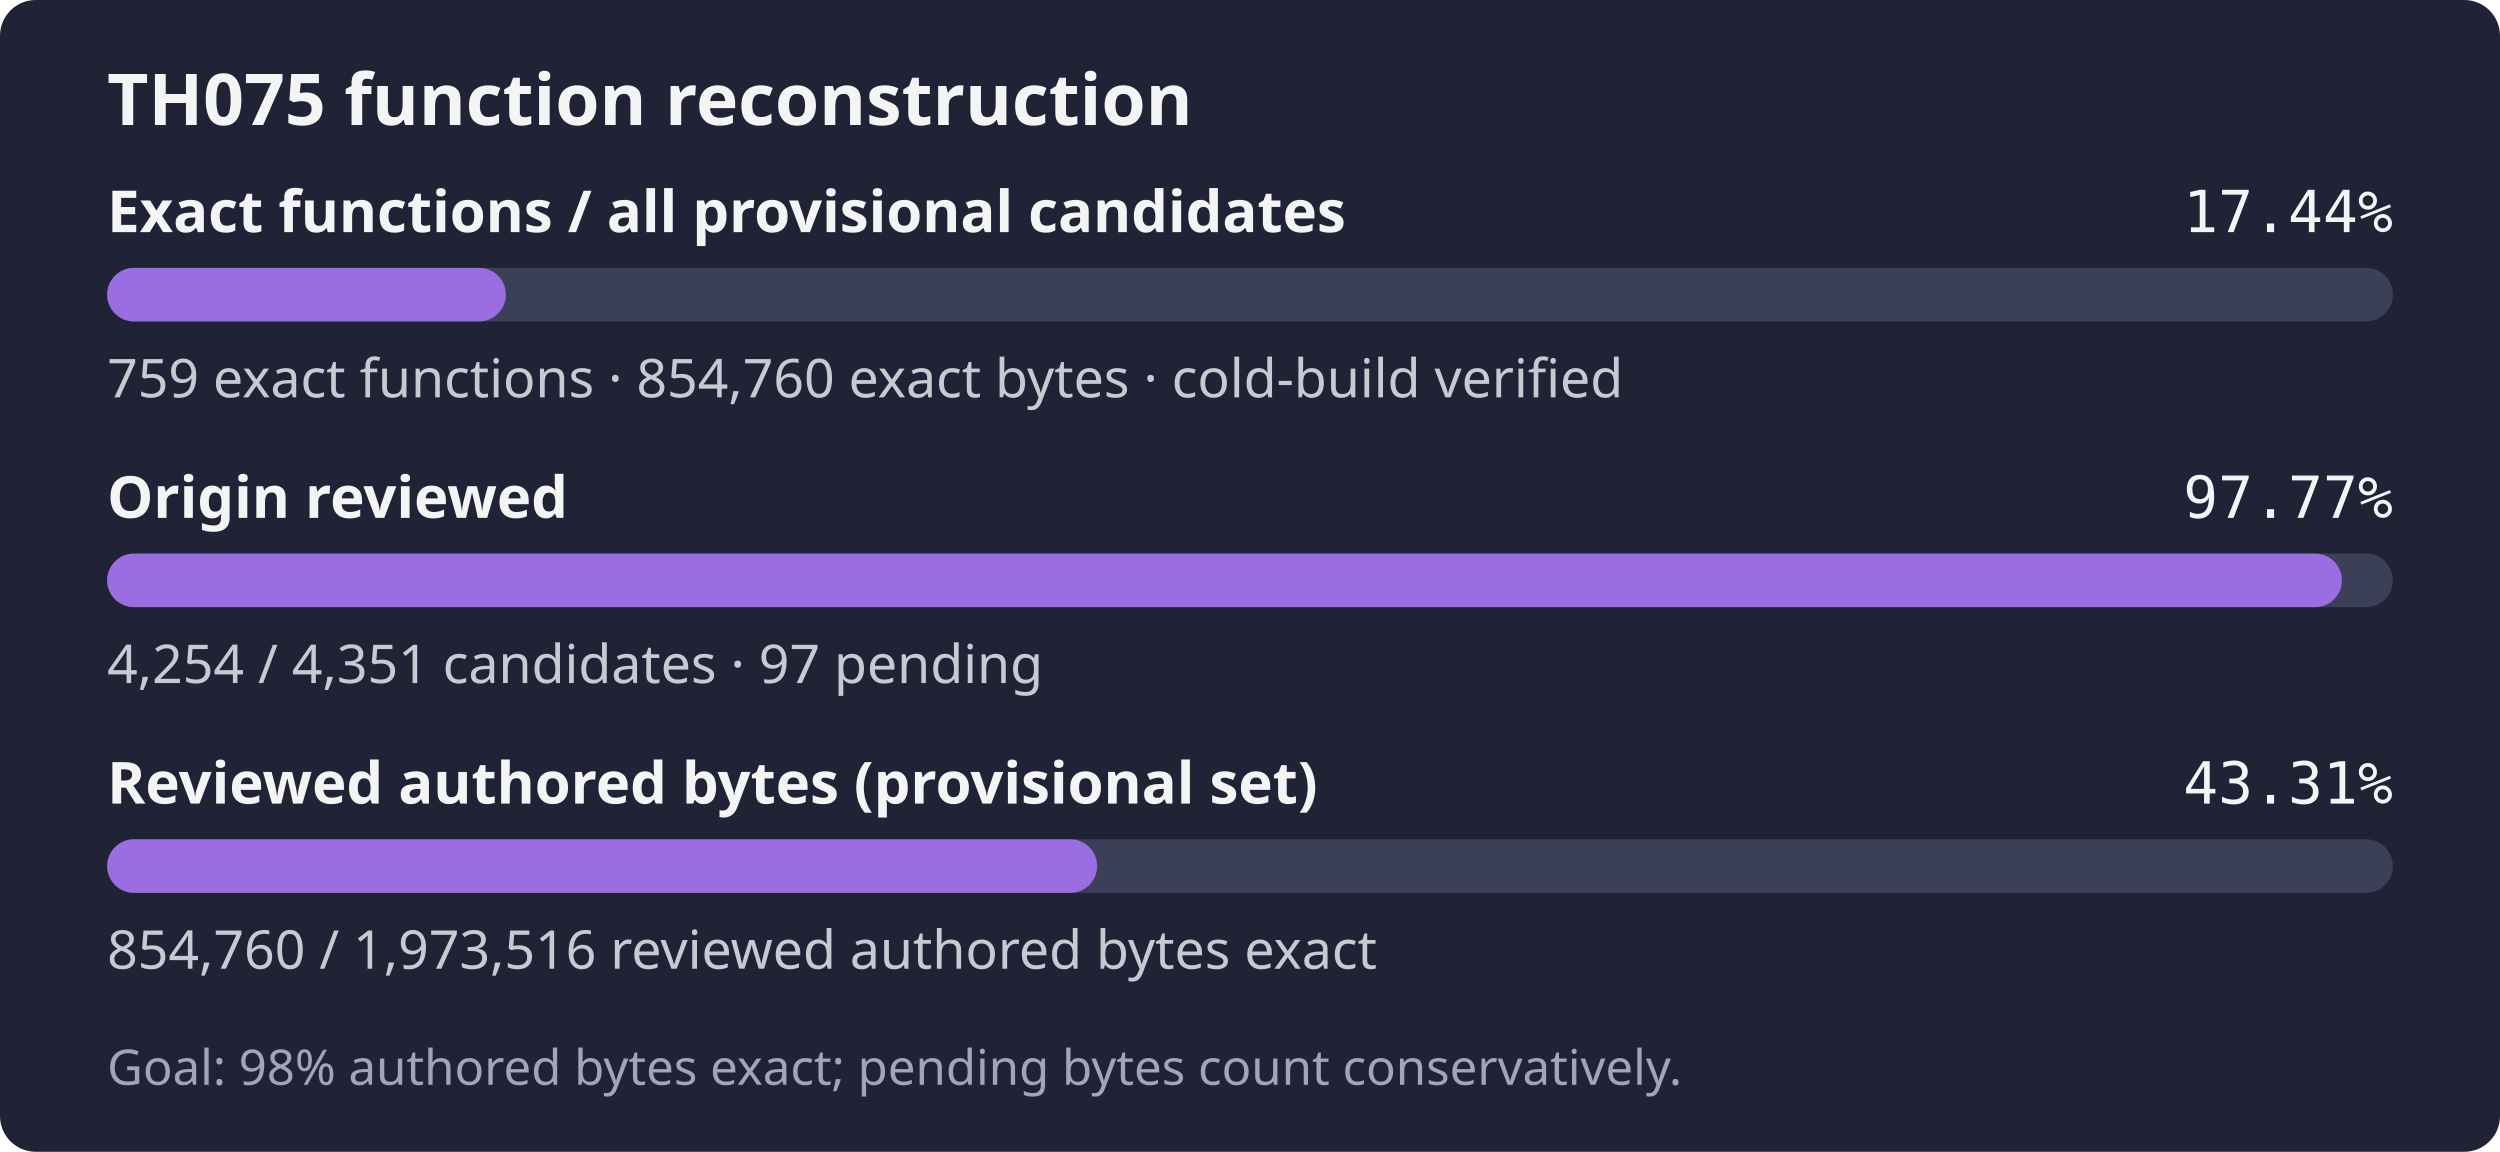
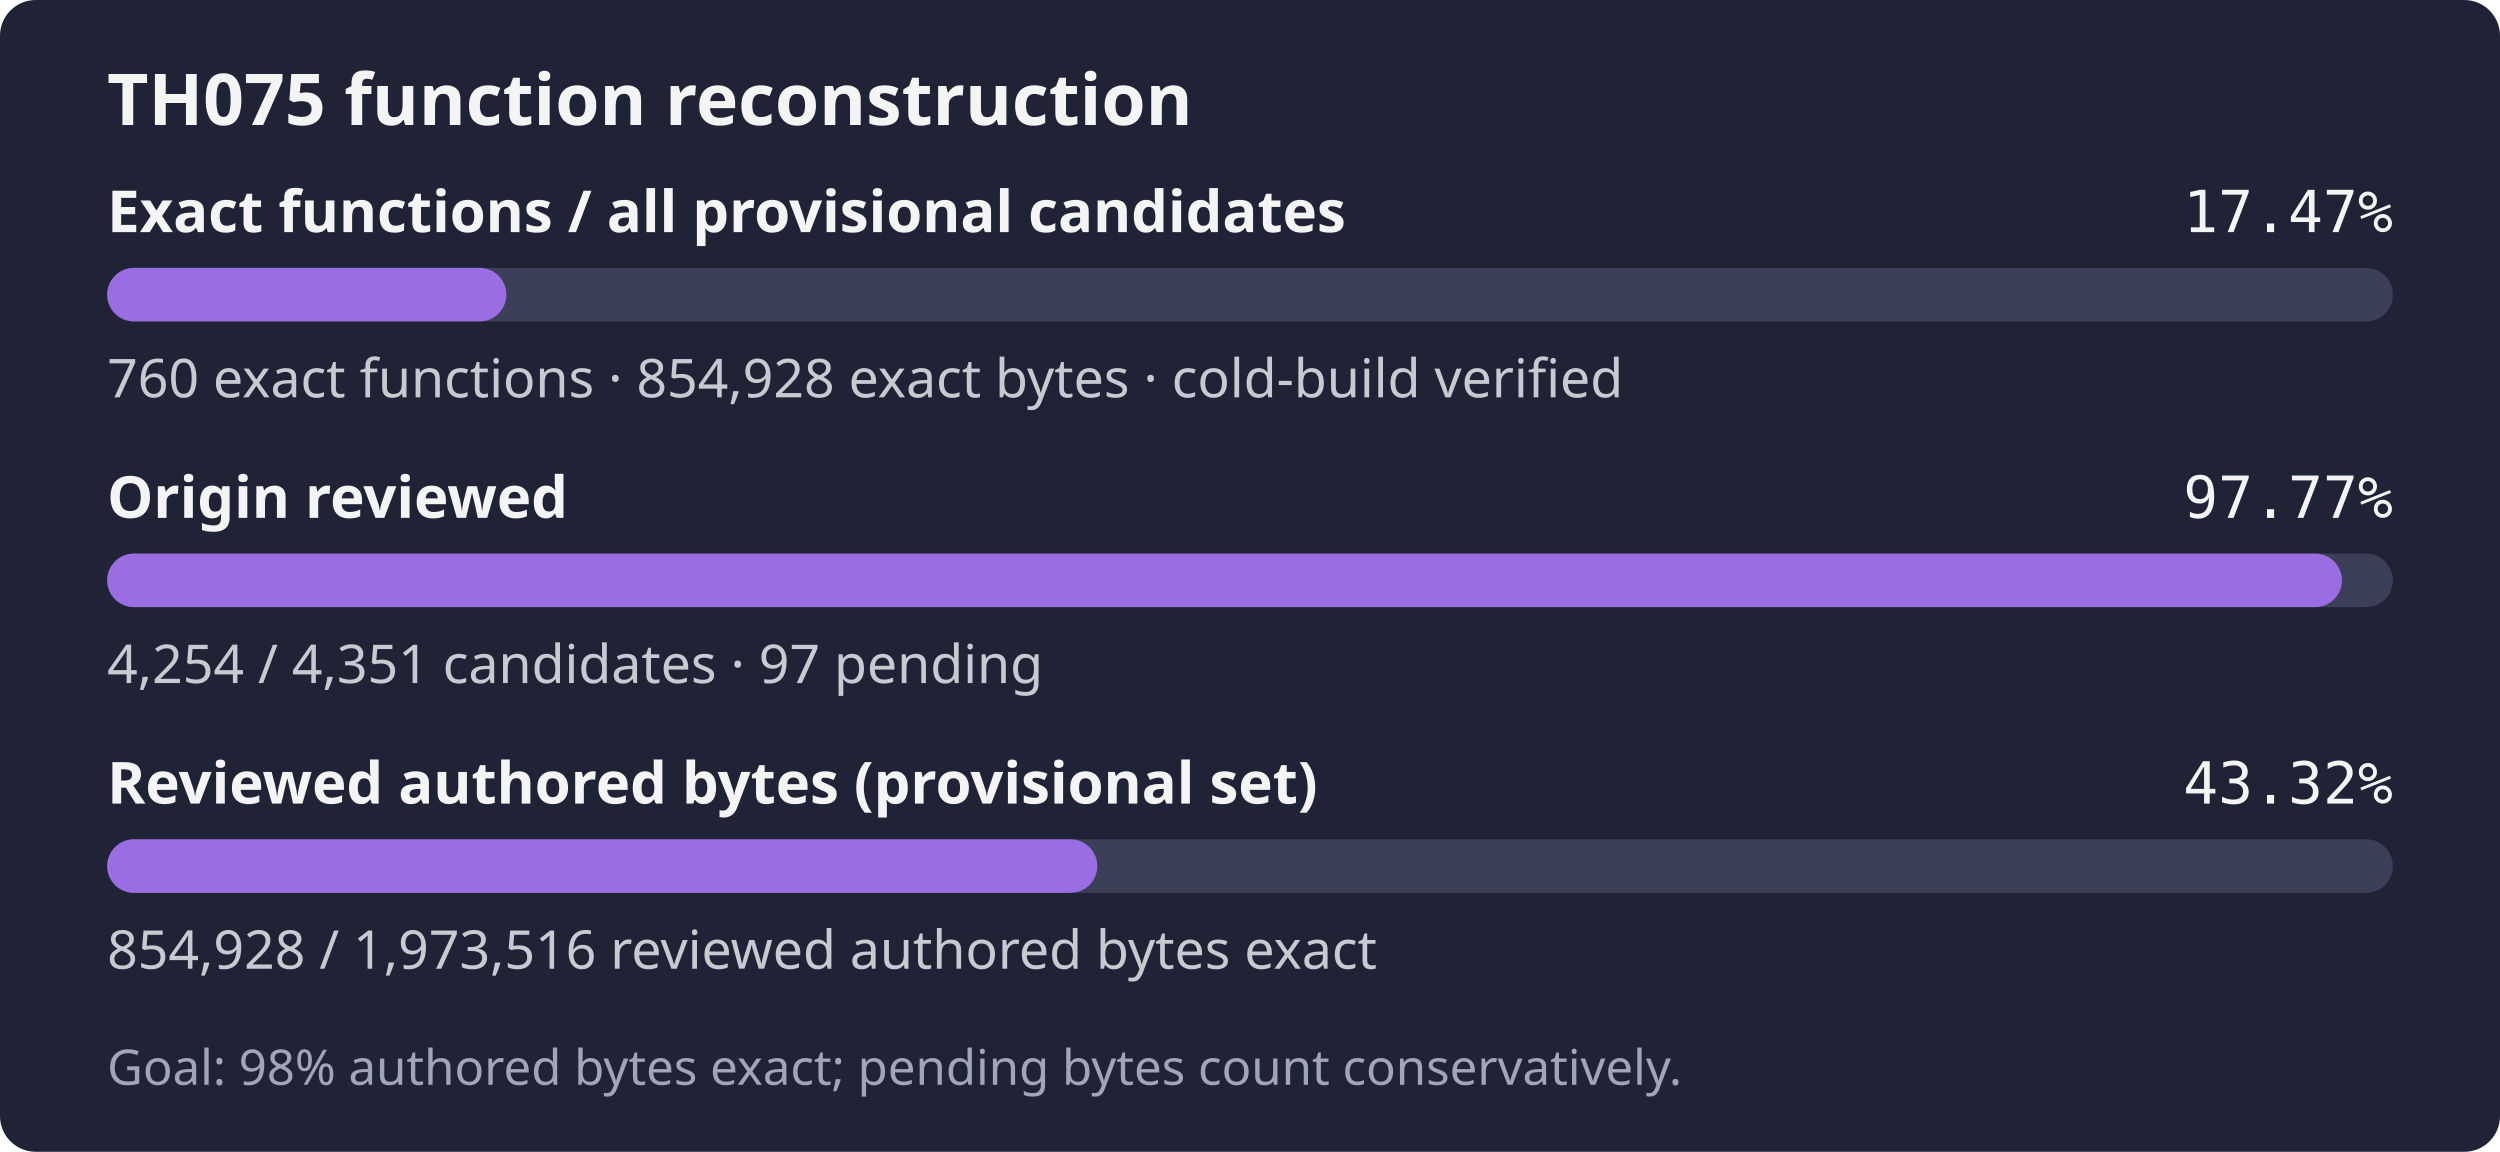
- <svg xmlns="http://www.w3.org/2000/svg" width="560" height="258" role="img" aria-label="TH075: 759 exact functions, 854,760 exact bytes; 4,254 of 4,351 candidates reviewed; Goal: 98% authored bytes exact; pending bytes count conservatively.">
+ <svg xmlns="http://www.w3.org/2000/svg" width="560" height="258" role="img" aria-label="TH075: 760 exact functions, 854,928 exact bytes; 4,254 of 4,351 candidates reviewed; Goal: 98% authored bytes exact; pending bytes count conservatively.">
  <rect width="560" height="258" rx="8" fill="#1f2335" />
  <text x="24" y="28" fill="#f4f4f5" font-family="sans-serif" font-size="16" font-weight="600">TH075 function reconstruction</text>
  <text x="24" y="52" fill="#f4f4f5" font-family="sans-serif" font-size="13" font-weight="600">Exact functions / all provisional candidates</text>
-   <text x="536" y="52" fill="#f4f4f5" text-anchor="end" font-family="monospace" font-size="13">17.44%</text>
+   <text x="536" y="52" fill="#f4f4f5" text-anchor="end" font-family="monospace" font-size="13">17.47%</text>
  <rect x="24" y="60" width="512" height="12" rx="6" fill="#3b4058" />
-   <rect x="24" y="60" width="89.31" height="12" rx="6" fill="#9b6de3" />
-   <text x="24" y="89" fill="#c8cad2" font-family="sans-serif" font-size="12">759 exact functions · 854,760 exact bytes · cold-build verified</text>
+   <rect x="24" y="60" width="89.43" height="12" rx="6" fill="#9b6de3" />
+   <text x="24" y="89" fill="#c8cad2" font-family="sans-serif" font-size="12">760 exact functions · 854,928 exact bytes · cold-build verified</text>
  <text x="24" y="116" fill="#f4f4f5" font-family="sans-serif" font-size="13" font-weight="600">Origin reviewed</text>
  <text x="536" y="116" fill="#f4f4f5" text-anchor="end" font-family="monospace" font-size="13">97.77%</text>
  <rect x="24" y="124" width="512" height="12" rx="6" fill="#3b4058" />
  <rect x="24" y="124" width="500.59" height="12" rx="6" fill="#9b6de3" />
  <text x="24" y="153" fill="#c8cad2" font-family="sans-serif" font-size="12">4,254 / 4,351 candidates · 97 pending</text>
  <text x="24" y="180" fill="#f4f4f5" font-family="sans-serif" font-size="13" font-weight="600">Reviewed authored bytes (provisional set)</text>
-   <text x="536" y="180" fill="#f4f4f5" text-anchor="end" font-family="monospace" font-size="13">43.31%</text>
+   <text x="536" y="180" fill="#f4f4f5" text-anchor="end" font-family="monospace" font-size="13">43.32%</text>
  <rect x="24" y="188" width="512" height="12" rx="6" fill="#3b4058" />
-   <rect x="24" y="188" width="221.76" height="12" rx="6" fill="#9b6de3" />
-   <text x="24" y="217" fill="#c8cad2" font-family="sans-serif" font-size="12">854,760 / 1,973,516 reviewed authored bytes exact</text>
+   <rect x="24" y="188" width="221.80" height="12" rx="6" fill="#9b6de3" />
+   <text x="24" y="217" fill="#c8cad2" font-family="sans-serif" font-size="12">854,928 / 1,973,516 reviewed authored bytes exact</text>
  <text x="24" y="243" fill="#a0a5ba" font-family="sans-serif" font-size="11">Goal: 98% authored bytes exact; pending bytes count conservatively.</text>
</svg>
